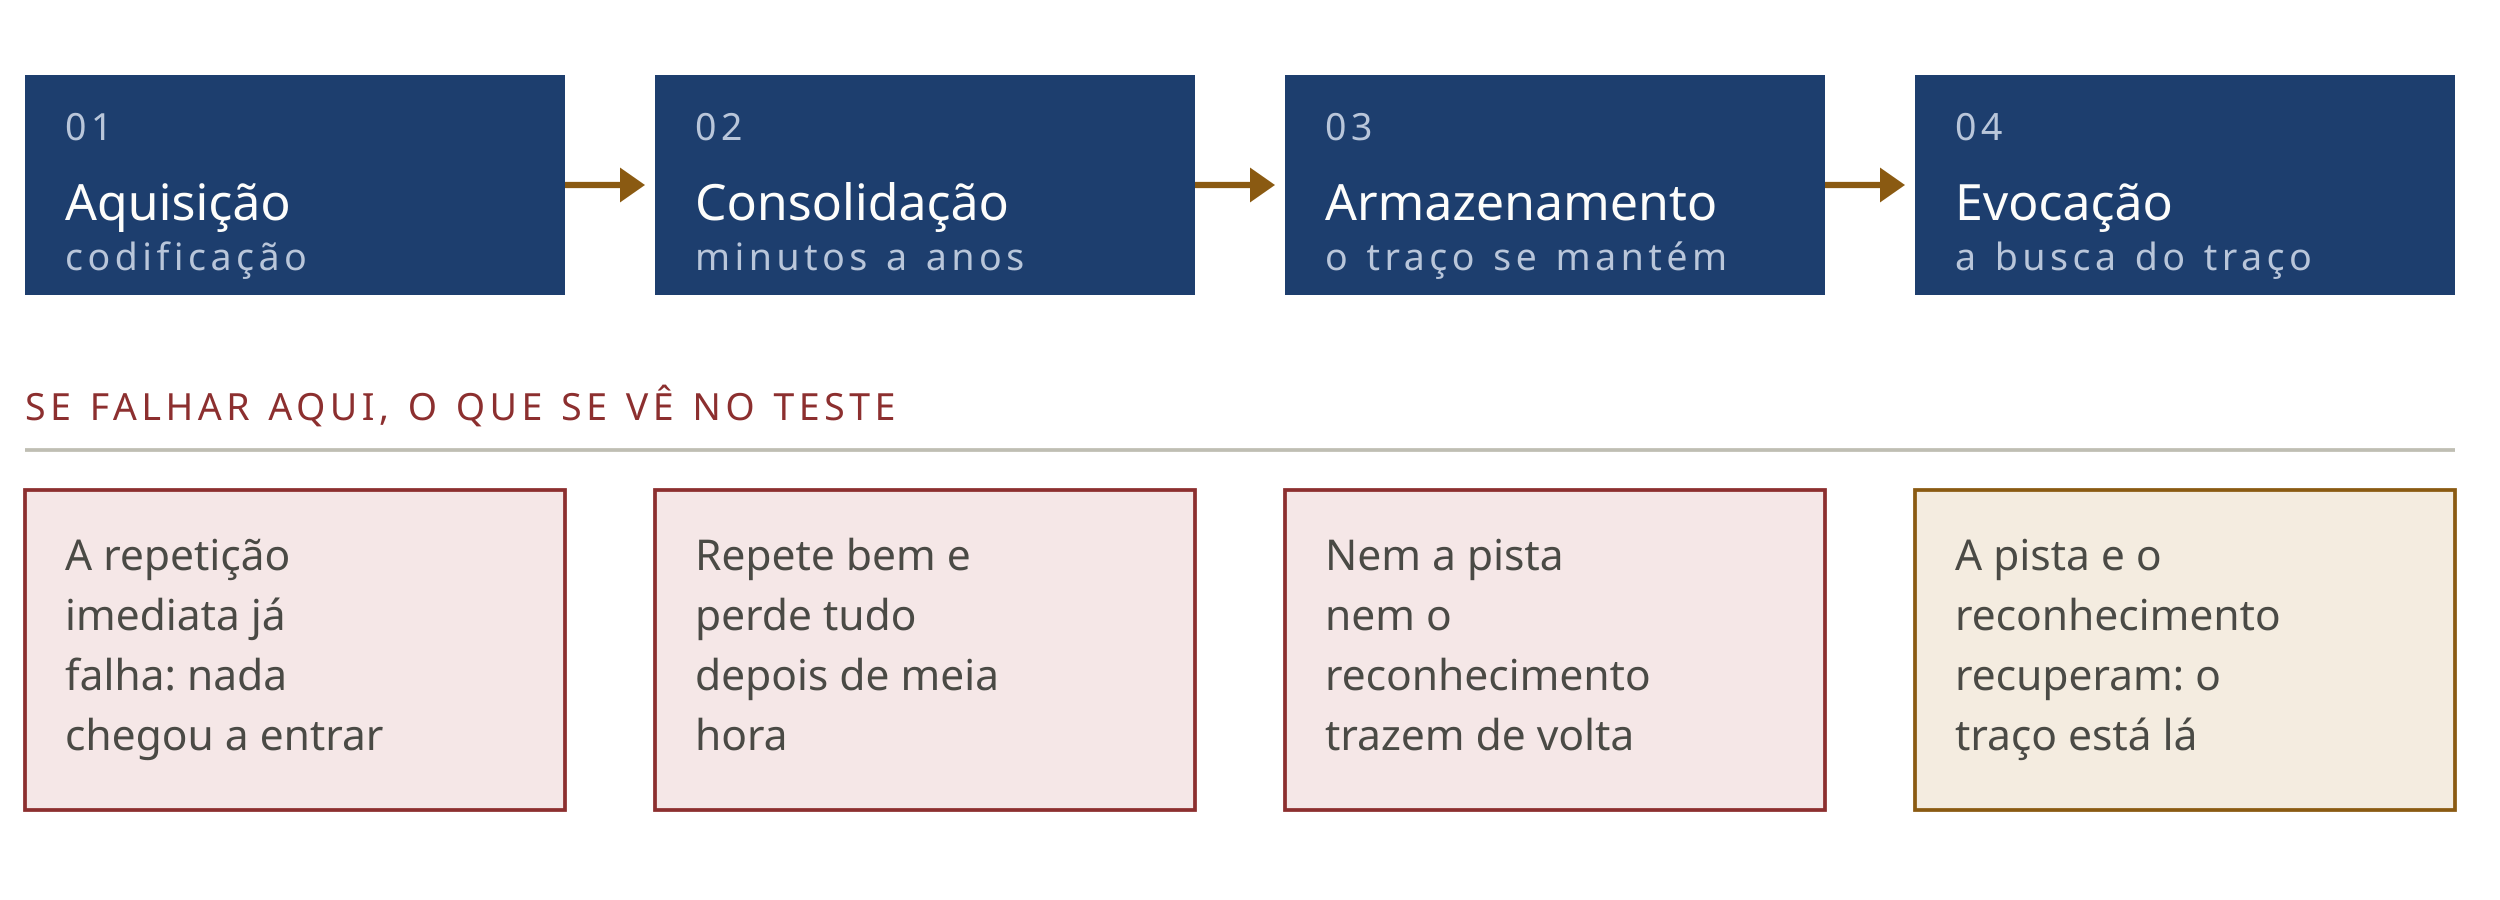
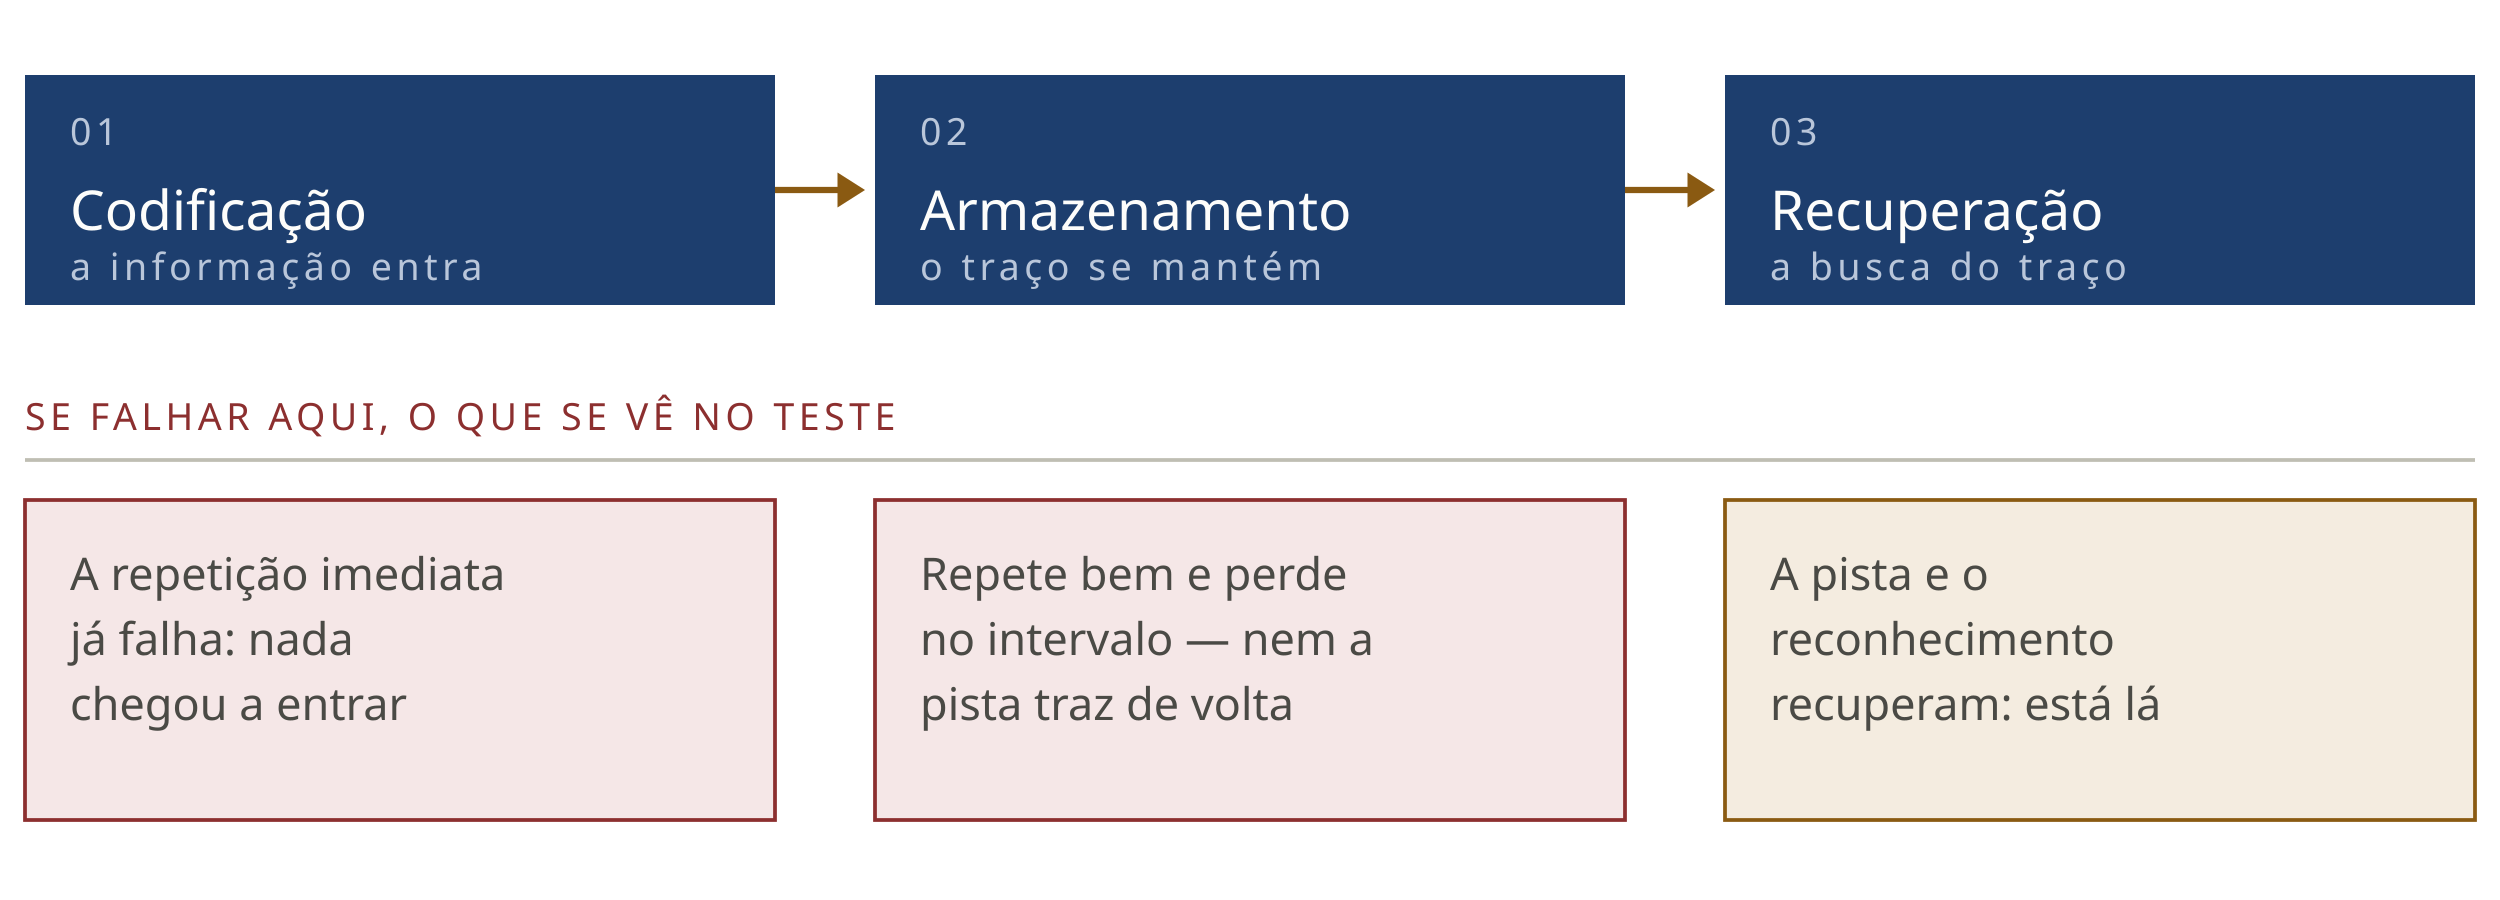
- <svg xmlns="http://www.w3.org/2000/svg" viewBox="0 0 1000 360" width="1000" height="360" role="img" aria-label="Os quatro processos da memória em cadeia — aquisição, consolidação, armazenamento e evocação — e, sob cada um, o sinal clínico de que foi ali que a falha aconteceu">
+ <svg xmlns="http://www.w3.org/2000/svg" viewBox="0 0 1000 360" width="1000" height="360" role="img" aria-label="As três fases do processamento da memória em cadeia — codificação, armazenamento e recuperação — e sob cada uma o sinal clínico de que a falha aconteceu ali">
  <style>
    .num { font-family: 'Source Sans 3','Segoe UI',system-ui,sans-serif; font-size: 15px; fill: #b9c6da; letter-spacing: 0.12em; }
-     .pro { font-family: 'Source Sans 3','Segoe UI',system-ui,sans-serif; font-size: 20px; fill: #fdfdfb; }
+     .pro { font-family: 'Source Sans 3','Segoe UI',system-ui,sans-serif; font-size: 22px; fill: #fdfdfb; }
    .fai { font-family: 'Source Sans 3','Segoe UI',system-ui,sans-serif; font-size: 15px; fill: #8c2f2f; letter-spacing: 0.12em; }
-     .sin { font-family: 'Source Sans 3','Segoe UI',system-ui,sans-serif; font-size: 17px; fill: #4a4a45; }
+     .sin { font-family: 'Source Sans 3','Segoe UI',system-ui,sans-serif; font-size: 18px; fill: #4a4a45; }
  </style>
  <g>
-     <rect x="10" y="30" width="216" height="88" fill="#1d3e6e" />
-     <text class="num" x="26" y="56">01</text>
-     <text class="pro" x="26" y="88">Aquisição</text>
-     <text class="num" x="26" y="108">codificação</text>
+     <rect x="10" y="30" width="300" height="92" fill="#1d3e6e" />
+     <text class="num" x="28" y="58">01</text>
+     <text class="pro" x="28" y="92">Codificação</text>
+     <text class="num" x="28" y="112">a informação entra</text>
  </g>
-   <path d="M 226 74 L 250 74" stroke="#8a5a12" stroke-width="2.5" />
-   <path d="M 258 74 l -10 -7 v 14 z" fill="#8a5a12" />
+   <path d="M 310 76 L 336 76" stroke="#8a5a12" stroke-width="2.5" />
+   <path d="M 346 76 l -11 -7 v 14 z" fill="#8a5a12" />
  <g>
-     <rect x="262" y="30" width="216" height="88" fill="#1d3e6e" />
-     <text class="num" x="278" y="56">02</text>
-     <text class="pro" x="278" y="88">Consolidação</text>
-     <text class="num" x="278" y="108">minutos a anos</text>
+     <rect x="350" y="30" width="300" height="92" fill="#1d3e6e" />
+     <text class="num" x="368" y="58">02</text>
+     <text class="pro" x="368" y="92">Armazenamento</text>
+     <text class="num" x="368" y="112">o traço se mantém</text>
  </g>
-   <path d="M 478 74 L 502 74" stroke="#8a5a12" stroke-width="2.5" />
-   <path d="M 510 74 l -10 -7 v 14 z" fill="#8a5a12" />
+   <path d="M 650 76 L 676 76" stroke="#8a5a12" stroke-width="2.5" />
+   <path d="M 686 76 l -11 -7 v 14 z" fill="#8a5a12" />
  <g>
-     <rect x="514" y="30" width="216" height="88" fill="#1d3e6e" />
-     <text class="num" x="530" y="56">03</text>
-     <text class="pro" x="530" y="88">Armazenamento</text>
-     <text class="num" x="530" y="108">o traço se mantém</text>
+     <rect x="690" y="30" width="300" height="92" fill="#1d3e6e" />
+     <text class="num" x="708" y="58">03</text>
+     <text class="pro" x="708" y="92">Recuperação</text>
+     <text class="num" x="708" y="112">a busca do traço</text>
  </g>
-   <path d="M 730 74 L 754 74" stroke="#8a5a12" stroke-width="2.5" />
-   <path d="M 762 74 l -10 -7 v 14 z" fill="#8a5a12" />
+   <text class="fai" x="10" y="172">SE FALHAR AQUI, O QUE SE VÊ NO TESTE</text>
+   <line x1="10" y1="184" x2="990" y2="184" stroke="#bfbeb3" stroke-width="1.5" />
  <g>
-     <rect x="766" y="30" width="216" height="88" fill="#1d3e6e" />
-     <text class="num" x="782" y="56">04</text>
-     <text class="pro" x="782" y="88">Evocação</text>
-     <text class="num" x="782" y="108">a busca do traço</text>
-   </g>
-   <text class="fai" x="10" y="168">SE FALHAR AQUI, O QUE SE VÊ NO TESTE</text>
-   <line x1="10" y1="180" x2="982" y2="180" stroke="#bfbeb3" stroke-width="1.5" />
-   <g>
-     <rect x="10" y="196" width="216" height="128" fill="#f5e7e7" stroke="#8c2f2f" stroke-width="1.5" />
-     <text class="sin" x="26" y="228">A repetição</text>
-     <text class="sin" x="26" y="252">imediata já</text>
-     <text class="sin" x="26" y="276">falha: nada</text>
-     <text class="sin" x="26" y="300">chegou a entrar</text>
+     <rect x="10" y="200" width="300" height="128" fill="#f5e7e7" stroke="#8c2f2f" stroke-width="1.5" />
+     <text class="sin" x="28" y="236">A repetição imediata</text>
+     <text class="sin" x="28" y="262">já falha: nada</text>
+     <text class="sin" x="28" y="288">chegou a entrar</text>
  </g>
  <g>
-     <rect x="262" y="196" width="216" height="128" fill="#f5e7e7" stroke="#8c2f2f" stroke-width="1.5" />
-     <text class="sin" x="278" y="228">Repete bem e</text>
-     <text class="sin" x="278" y="252">perde tudo</text>
-     <text class="sin" x="278" y="276">depois de meia</text>
-     <text class="sin" x="278" y="300">hora</text>
+     <rect x="350" y="200" width="300" height="128" fill="#f5e7e7" stroke="#8c2f2f" stroke-width="1.5" />
+     <text class="sin" x="368" y="236">Repete bem e perde</text>
+     <text class="sin" x="368" y="262">no intervalo — nem a</text>
+     <text class="sin" x="368" y="288">pista traz de volta</text>
  </g>
  <g>
-     <rect x="514" y="196" width="216" height="128" fill="#f5e7e7" stroke="#8c2f2f" stroke-width="1.5" />
-     <text class="sin" x="530" y="228">Nem a pista</text>
-     <text class="sin" x="530" y="252">nem o</text>
-     <text class="sin" x="530" y="276">reconhecimento</text>
-     <text class="sin" x="530" y="300">trazem de volta</text>
-   </g>
-   <g>
-     <rect x="766" y="196" width="216" height="128" fill="#f4ece0" stroke="#8a5a12" stroke-width="1.5" />
-     <text class="sin" x="782" y="228">A pista e o</text>
-     <text class="sin" x="782" y="252">reconhecimento</text>
-     <text class="sin" x="782" y="276">recuperam: o</text>
-     <text class="sin" x="782" y="300">traço está lá</text>
+     <rect x="690" y="200" width="300" height="128" fill="#f4ece0" stroke="#8a5a12" stroke-width="1.5" />
+     <text class="sin" x="708" y="236">A pista e o</text>
+     <text class="sin" x="708" y="262">reconhecimento</text>
+     <text class="sin" x="708" y="288">recuperam: está lá</text>
  </g>
</svg>
